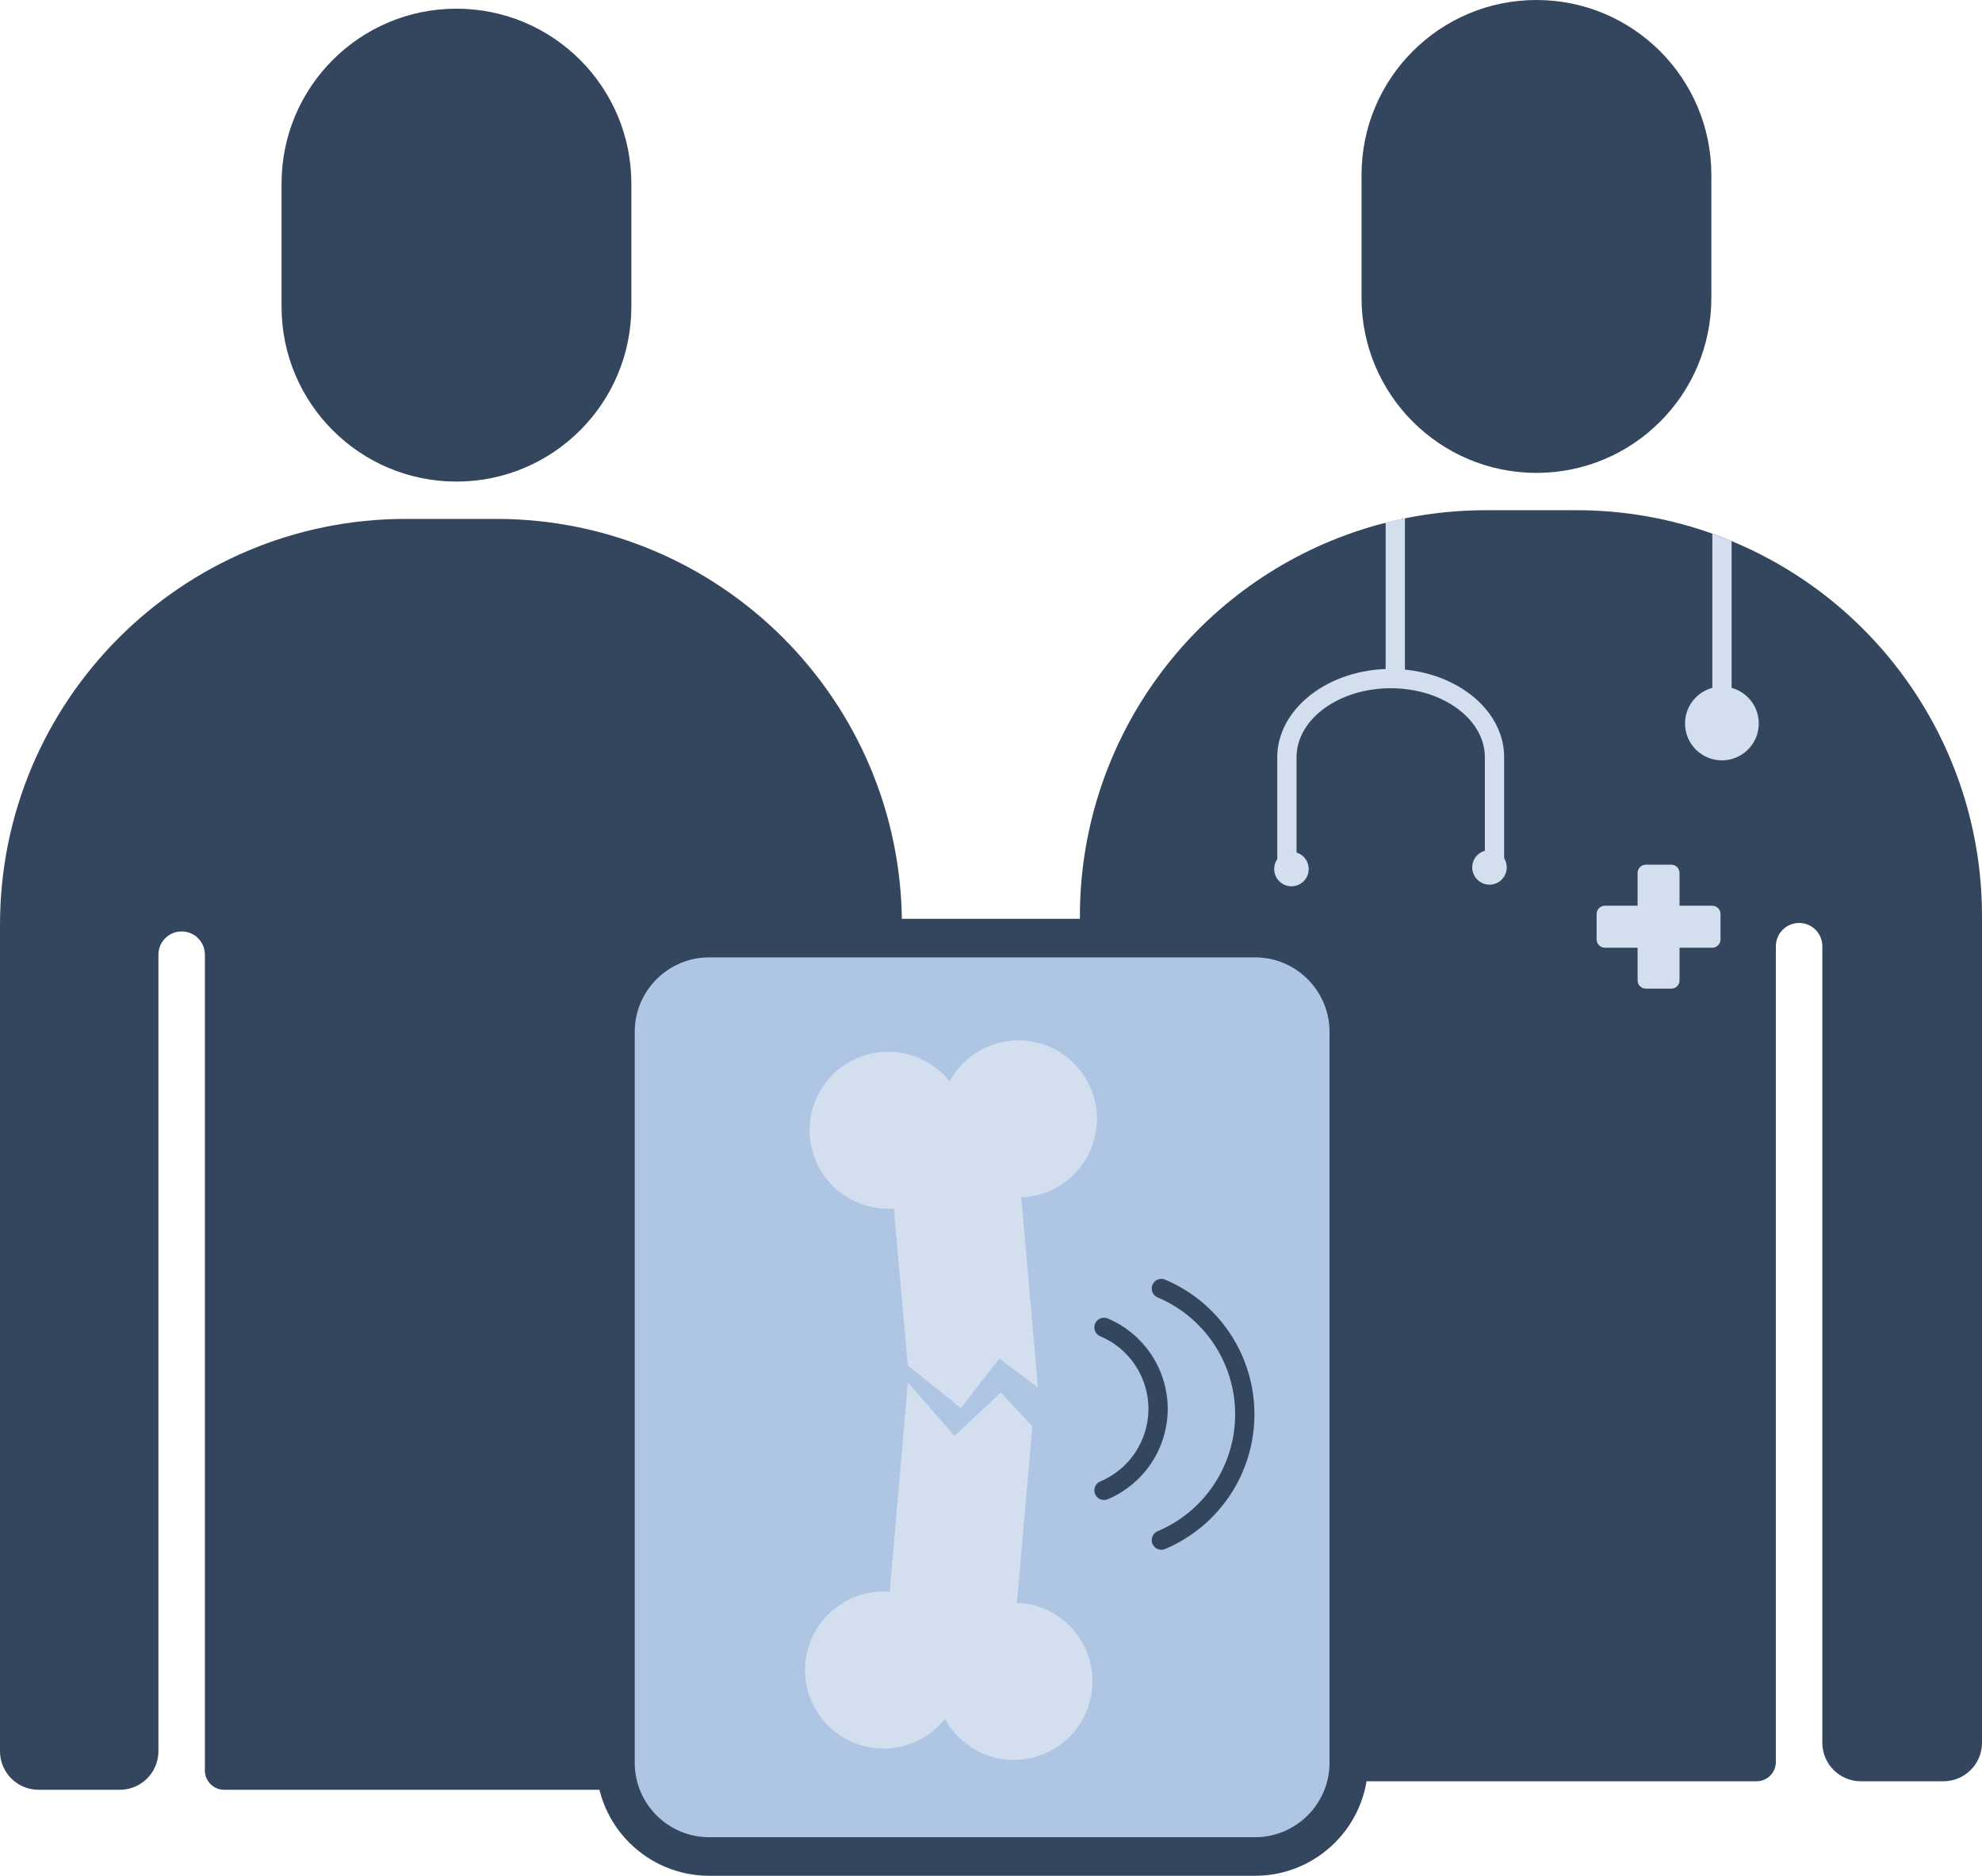
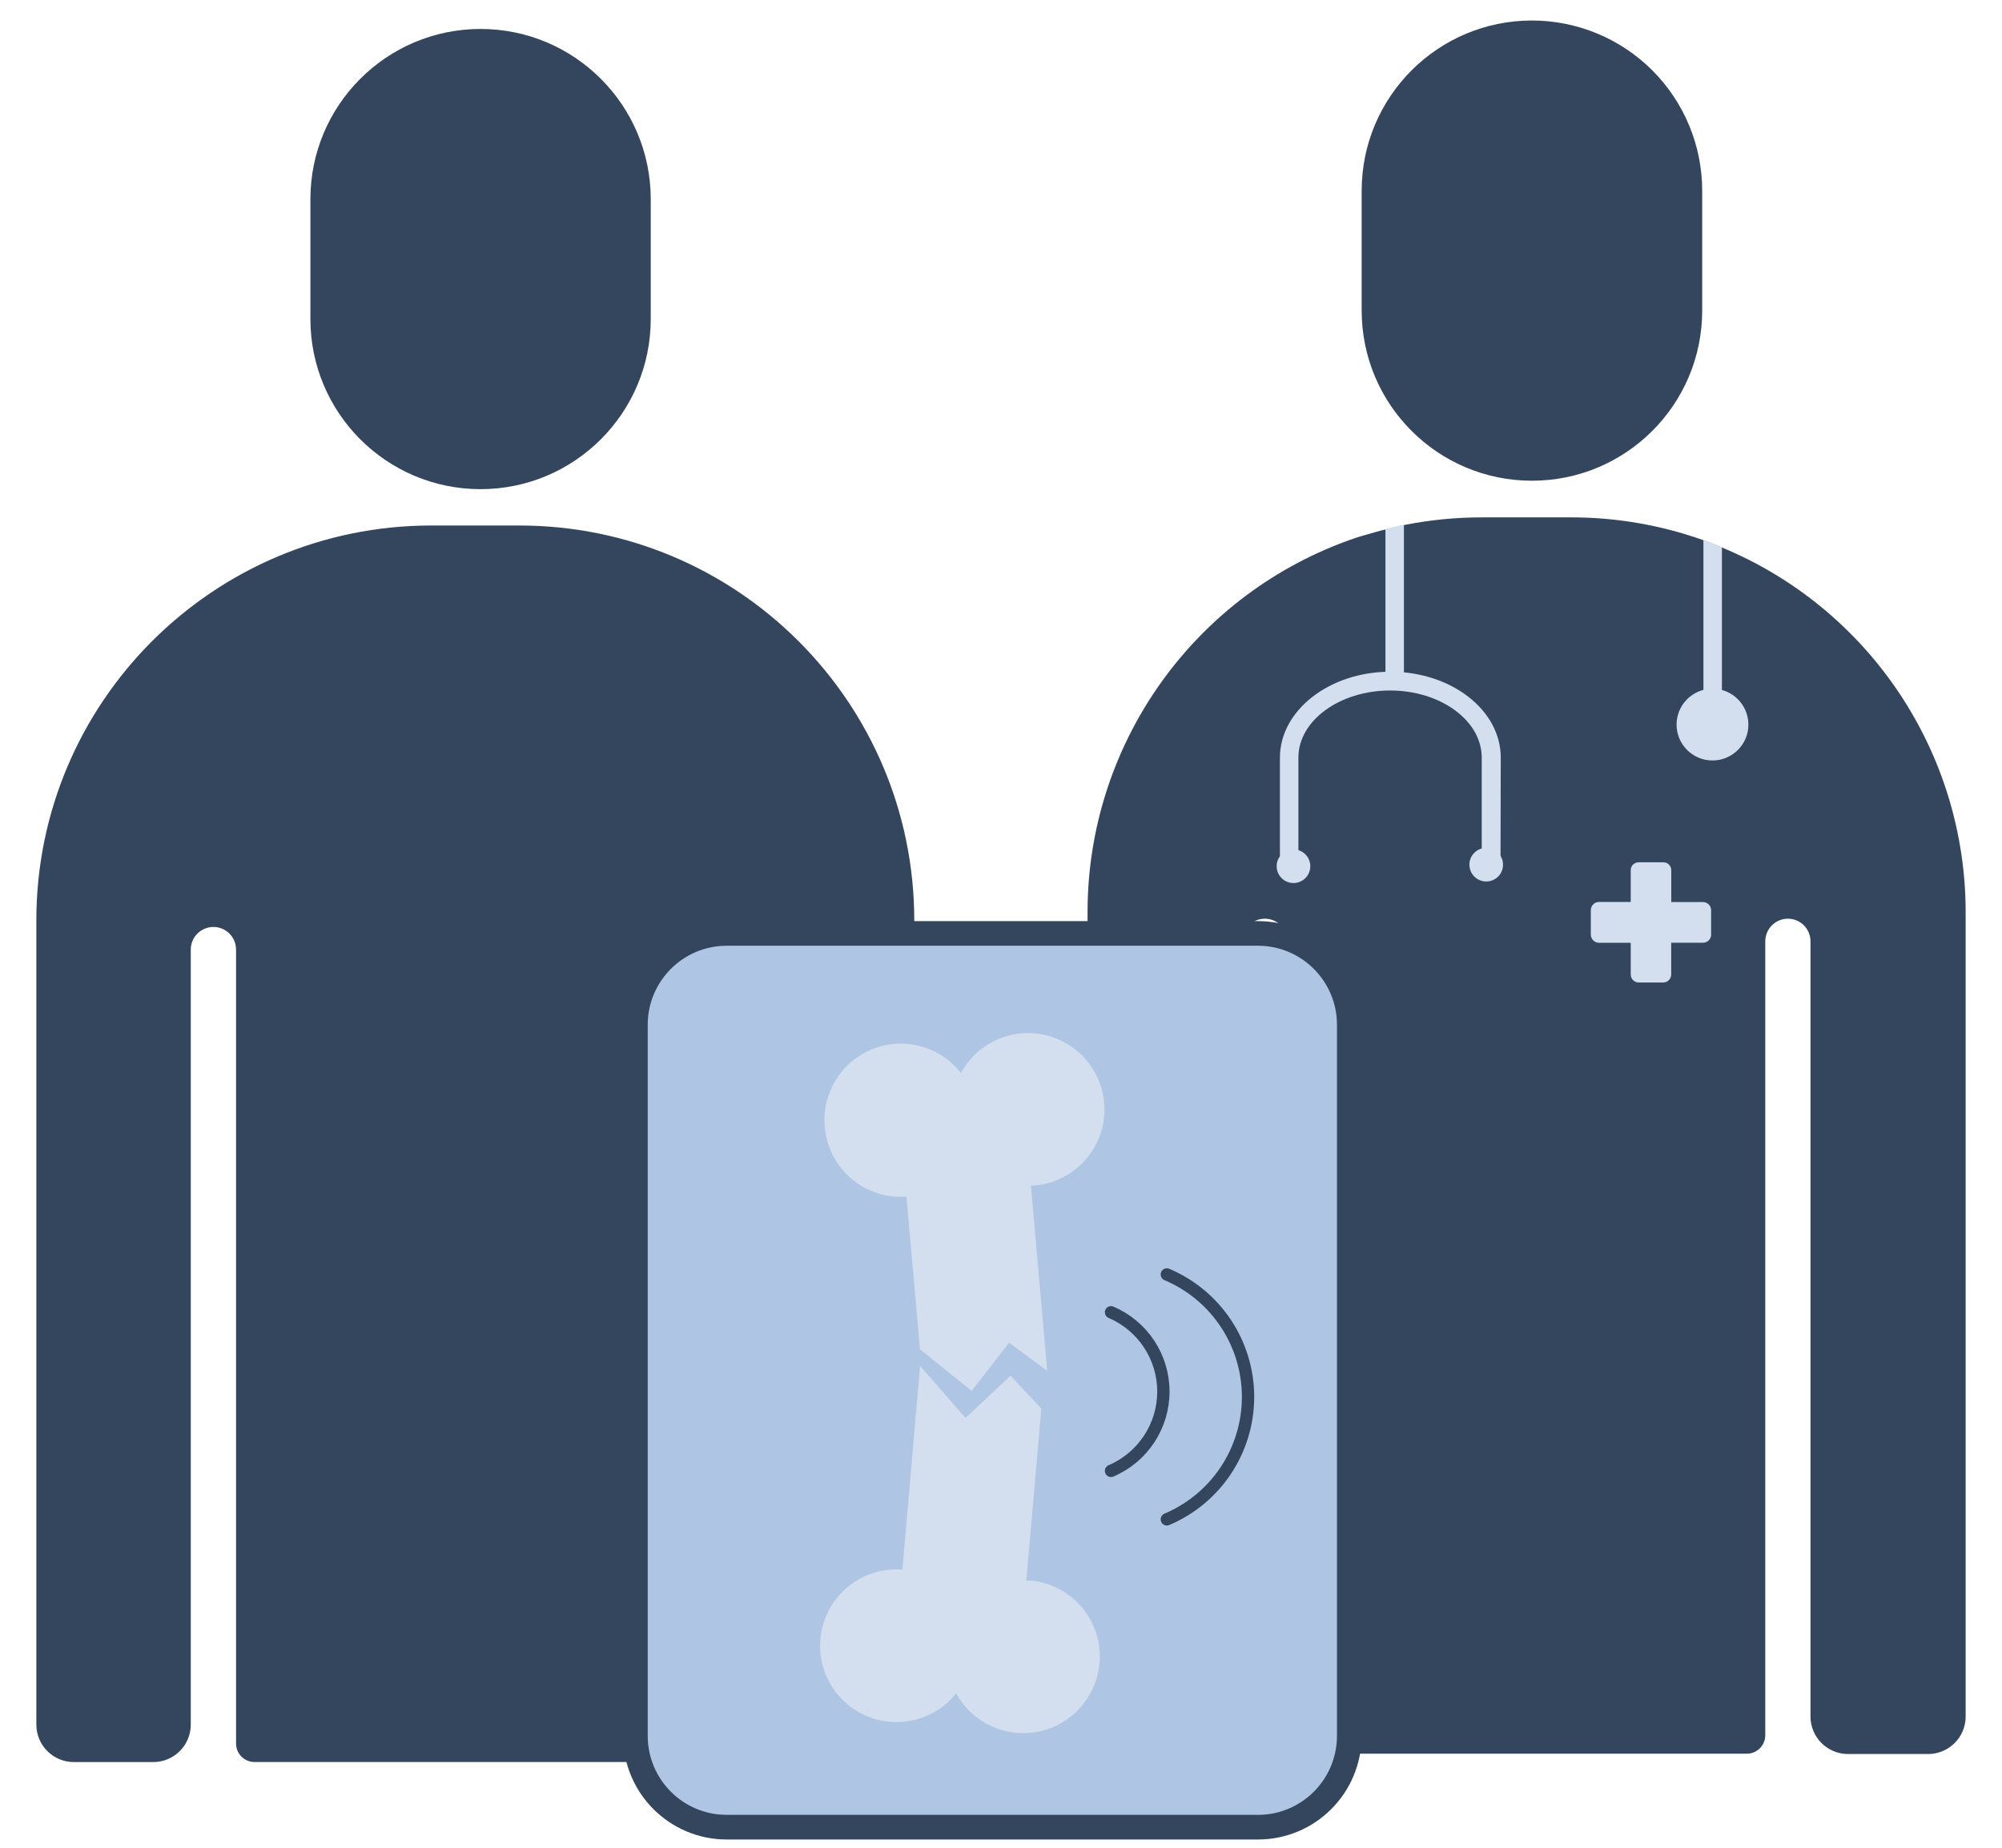
- <svg xmlns="http://www.w3.org/2000/svg" viewBox="0 0 205.56 194.52">
+ <svg xmlns="http://www.w3.org/2000/svg" viewBox="0 0 325 300">
  <defs>
-     <style>.cls-1{fill:#34465e;}.cls-2{fill:#d3deef;}.cls-3{fill:#aec5e3;stroke-width:4px;}.cls-3,.cls-4{stroke:#34465e;stroke-miterlimit:10;}.cls-4{fill:none;stroke-linecap:round;stroke-width:2px;}</style>
+     <style>.a{fill:#34465e;}.b{fill:#d3deef;}.c{fill:#aec5e3;stroke-width:4px;}.c,.d{stroke:#34465e;stroke-miterlimit:10;}.d{fill:none;stroke-linecap:round;stroke-width:2px;}</style>
  </defs>
-   <g id="Layer_2" data-name="Layer 2">
-     <g id="Layer_1-2" data-name="Layer 1">
-       <rect class="cls-1" x="29.2" y="0.9" width="36.28" height="49.04" rx="18.14" />
-       <path class="cls-1" d="M93.54,95.9v85.72a4,4,0,0,1-4,4H81a4,4,0,0,1-4-4V99a2.41,2.41,0,0,0-2.41-2.41h0A2.41,2.41,0,0,0,72.16,99v84.6a2,2,0,0,1-2,2H23.25a2,2,0,0,1-2-2V99a2.41,2.41,0,0,0-2.41-2.41h0A2.41,2.41,0,0,0,16.43,99v82.6a4,4,0,0,1-4,4H4a4,4,0,0,1-4-4V95.9A42.09,42.09,0,0,1,42.09,53.81h9.36A42.09,42.09,0,0,1,93.54,95.9Z" />
-       <rect class="cls-1" x="141.21" width="36.28" height="49.04" rx="18.14" />
-       <path class="cls-1" d="M205.56,95v85.72a4,4,0,0,1-4,4H193a4,4,0,0,1-4-4V98.12a2.41,2.41,0,0,0-2.41-2.41,2.42,2.42,0,0,0-2.41,2.41v84.6a2,2,0,0,1-2,2H135.27a2,2,0,0,1-2-2V98.12a2.41,2.41,0,0,0-2.41-2.41,2.42,2.42,0,0,0-2.41,2.41v82.6a4,4,0,0,1-4,4H116a4,4,0,0,1-4-4V95A42.11,42.11,0,0,1,139.6,55.48c.66-.24,1.32-.47,2-.68s1.4-.42,2.11-.58,1.33-.34,2-.47a42.21,42.21,0,0,1,8.4-.84h9.36a41.8,41.8,0,0,1,14.12,2.43c.67.24,1.34.49,2,.77A42.09,42.09,0,0,1,205.56,95Z" />
-       <path class="cls-2" d="M178.44,94.78v2.64a.86.86,0,0,1-.85.86h-3.4v3.38a.85.85,0,0,1-.86.86h-2.64a.85.85,0,0,1-.85-.86V98.28h-3.39a.87.87,0,0,1-.86-.86V94.78a.87.87,0,0,1,.86-.86h3.39v-3.4a.85.85,0,0,1,.85-.85h2.64a.85.85,0,0,1,.86.85v3.4h3.4A.86.86,0,0,1,178.44,94.78Z" />
-       <path class="cls-2" d="M145.71,53.75V70.21h-2v-16C144.37,54,145,53.88,145.71,53.75Z" />
-       <path class="cls-2" d="M179.59,56.11V72.19h-2V55.34C178.26,55.58,178.93,55.83,179.59,56.11Z" />
-       <rect class="cls-2" x="174.76" y="71.2" width="7.65" height="7.65" rx="3.83" />
-       <path class="cls-2" d="M156,90h-2V78.52c0-3.94-4.38-7.15-9.76-7.15s-9.77,3.21-9.77,7.15V90h-2V78.52c0-5,5.28-9.15,11.77-9.15S156,73.47,156,78.52Z" />
-       <circle class="cls-2" cx="133.94" cy="90.12" r="1.79" />
-       <circle class="cls-2" cx="154.48" cy="89.95" r="1.79" />
-       <rect class="cls-3" x="63.83" y="97.28" width="76.06" height="95.24" rx="9.73" />
-       <path class="cls-2" d="M113.27,175.08A8.15,8.15,0,0,1,98,178.26a8.14,8.14,0,1,1-5.73-13.19l1.89-21.71L99,148.9l4.8-4.5,3.27,3.52-1.6,18.31.42,0A8.14,8.14,0,0,1,113.27,175.08Z" />
-       <path class="cls-2" d="M84,117.92a8.14,8.14,0,0,1,14.48-5.78,8.14,8.14,0,1,1,7.86,12l-.42,0,1.73,19.75-4-3-4,5.13-5.5-4.43L92.7,125.33A8.15,8.15,0,0,1,84,117.92Z" />
-       <path class="cls-4" d="M114.5,137.65a9.17,9.17,0,0,1,0,16.9" />
-       <path class="cls-4" d="M120.45,133.62a14.16,14.16,0,0,1,0,26.09" />
-     </g>
-   </g>
+   <path class="a" d="M78,4.7h0a27.65,27.65,0,0,1,27.64,27.64V51.79A27.64,27.64,0,0,1,78,79.42h0A27.63,27.63,0,0,1,50.39,51.79V32.34A27.64,27.64,0,0,1,78,4.7Z" />
+   <path class="a" d="M148.42,149.45V280.06a6.09,6.09,0,0,1-6.09,6.09h-13a6.09,6.09,0,0,1-6.09-6.09V154.17a3.67,3.67,0,0,0-3.67-3.67h0a3.67,3.67,0,0,0-3.7,3.64V283.08a3,3,0,0,1-3,3H41.32a3,3,0,0,1-3-3V154.17a3.68,3.68,0,0,0-3.68-3.67h0a3.68,3.68,0,0,0-3.67,3.67h0V280a6.09,6.09,0,0,1-6.09,6.09H12A6.09,6.09,0,0,1,5.9,280V149.45A64.13,64.13,0,0,1,70,85.32H84.29A64.13,64.13,0,0,1,148.42,149.45Z" />
+   <path class="a" d="M248.69,3.33h0A27.64,27.64,0,0,1,276.33,31V50.41a27.63,27.63,0,0,1-27.64,27.64h0a27.64,27.64,0,0,1-27.64-27.64V31A27.65,27.65,0,0,1,248.69,3.33Z" />
+   <path class="a" d="M319.1,148.08V278.69a6.09,6.09,0,0,1-6.09,6.09H300a6.09,6.09,0,0,1-6.09-6.09V152.83a3.67,3.67,0,0,0-3.67-3.67h0a3.68,3.68,0,0,0-3.67,3.67v128.9a3,3,0,0,1-3,3H212a3,3,0,0,1-3-3V152.83a3.68,3.68,0,0,0-3.68-3.67h0a3.69,3.69,0,0,0-3.67,3.67V278.69a6.09,6.09,0,0,1-6.09,6.09H182.64a6.09,6.09,0,0,1-6.09-6.09V148.08a64.17,64.17,0,0,1,42-60.21c1-.37,2-.72,3.05-1s2.13-.64,3.21-.88,2-.52,3-.72A64.69,64.69,0,0,1,240.71,84H255a63.81,63.81,0,0,1,21.51,3.7c1,.37,2,.75,3,1.18A64.11,64.11,0,0,1,319.1,148.08Z" />
+   <path class="b" d="M277.78,147.75v4a1.31,1.31,0,0,1-1.3,1.31H271.3v5.15a1.3,1.3,0,0,1-1.28,1.31h-4a1.3,1.3,0,0,1-1.29-1.3h0v-5.15h-5.17a1.33,1.33,0,0,1-1.31-1.31v-4a1.33,1.33,0,0,1,1.31-1.32h5.17v-5.18A1.29,1.29,0,0,1,266,140h4a1.28,1.28,0,0,1,1.31,1.28h0v5.18h5.18A1.32,1.32,0,0,1,277.78,147.75Z" />
+   <path class="b" d="M227.91,85.23v25.08h-3V85.93A24.64,24.64,0,0,1,227.91,85.23Z" />
+   <path class="b" d="M279.53,88.83v24.5h-3V87.65C277.51,88,278.53,88.4,279.53,88.83Z" />
+   <path class="b" d="M278,111.82h0a5.83,5.83,0,0,1,5.83,5.83h0a5.83,5.83,0,0,1-5.83,5.82h0a5.83,5.83,0,0,1-5.83-5.82h0A5.83,5.83,0,0,1,278,111.82Z" />
+   <path class="b" d="M243.59,140.46h-3.05V123c0-6-6.67-10.89-14.87-10.89S210.78,117,210.78,123v17.49h-3V123c0-7.62,8-13.94,17.93-13.94s17.92,6.25,17.92,13.94Z" />
+   <circle class="b" cx="209.98" cy="140.64" r="2.73" />
+   <circle class="b" cx="241.27" cy="140.39" r="2.73" />
+   <rect class="c" x="103.15" y="151.55" width="115.89" height="145.11" rx="14.83" ry="14.83" />
+   <path class="b" d="M178.48,270.09a12.42,12.42,0,0,1-23.26,4.85,12.4,12.4,0,1,1-8.73-20.1l2.88-33.08,7.37,8.45,7.31-6.86,5,5.36-2.44,27.9h.64a12.41,12.41,0,0,1,11.25,13.46Z" />
+   <path class="b" d="M133.89,183A12.4,12.4,0,0,1,156,174.2a12.4,12.4,0,1,1,12,18.28h-.64l2.64,30.09L163.83,218l-6.1,7.82-8.38-6.75-2.21-24.78A12.4,12.4,0,0,1,133.89,183Z" />
+   <path class="d" d="M180.36,213.06a14,14,0,0,1,0,25.75" />
+   <path class="d" d="M189.42,206.92a21.58,21.58,0,0,1,0,39.76" />
</svg>
